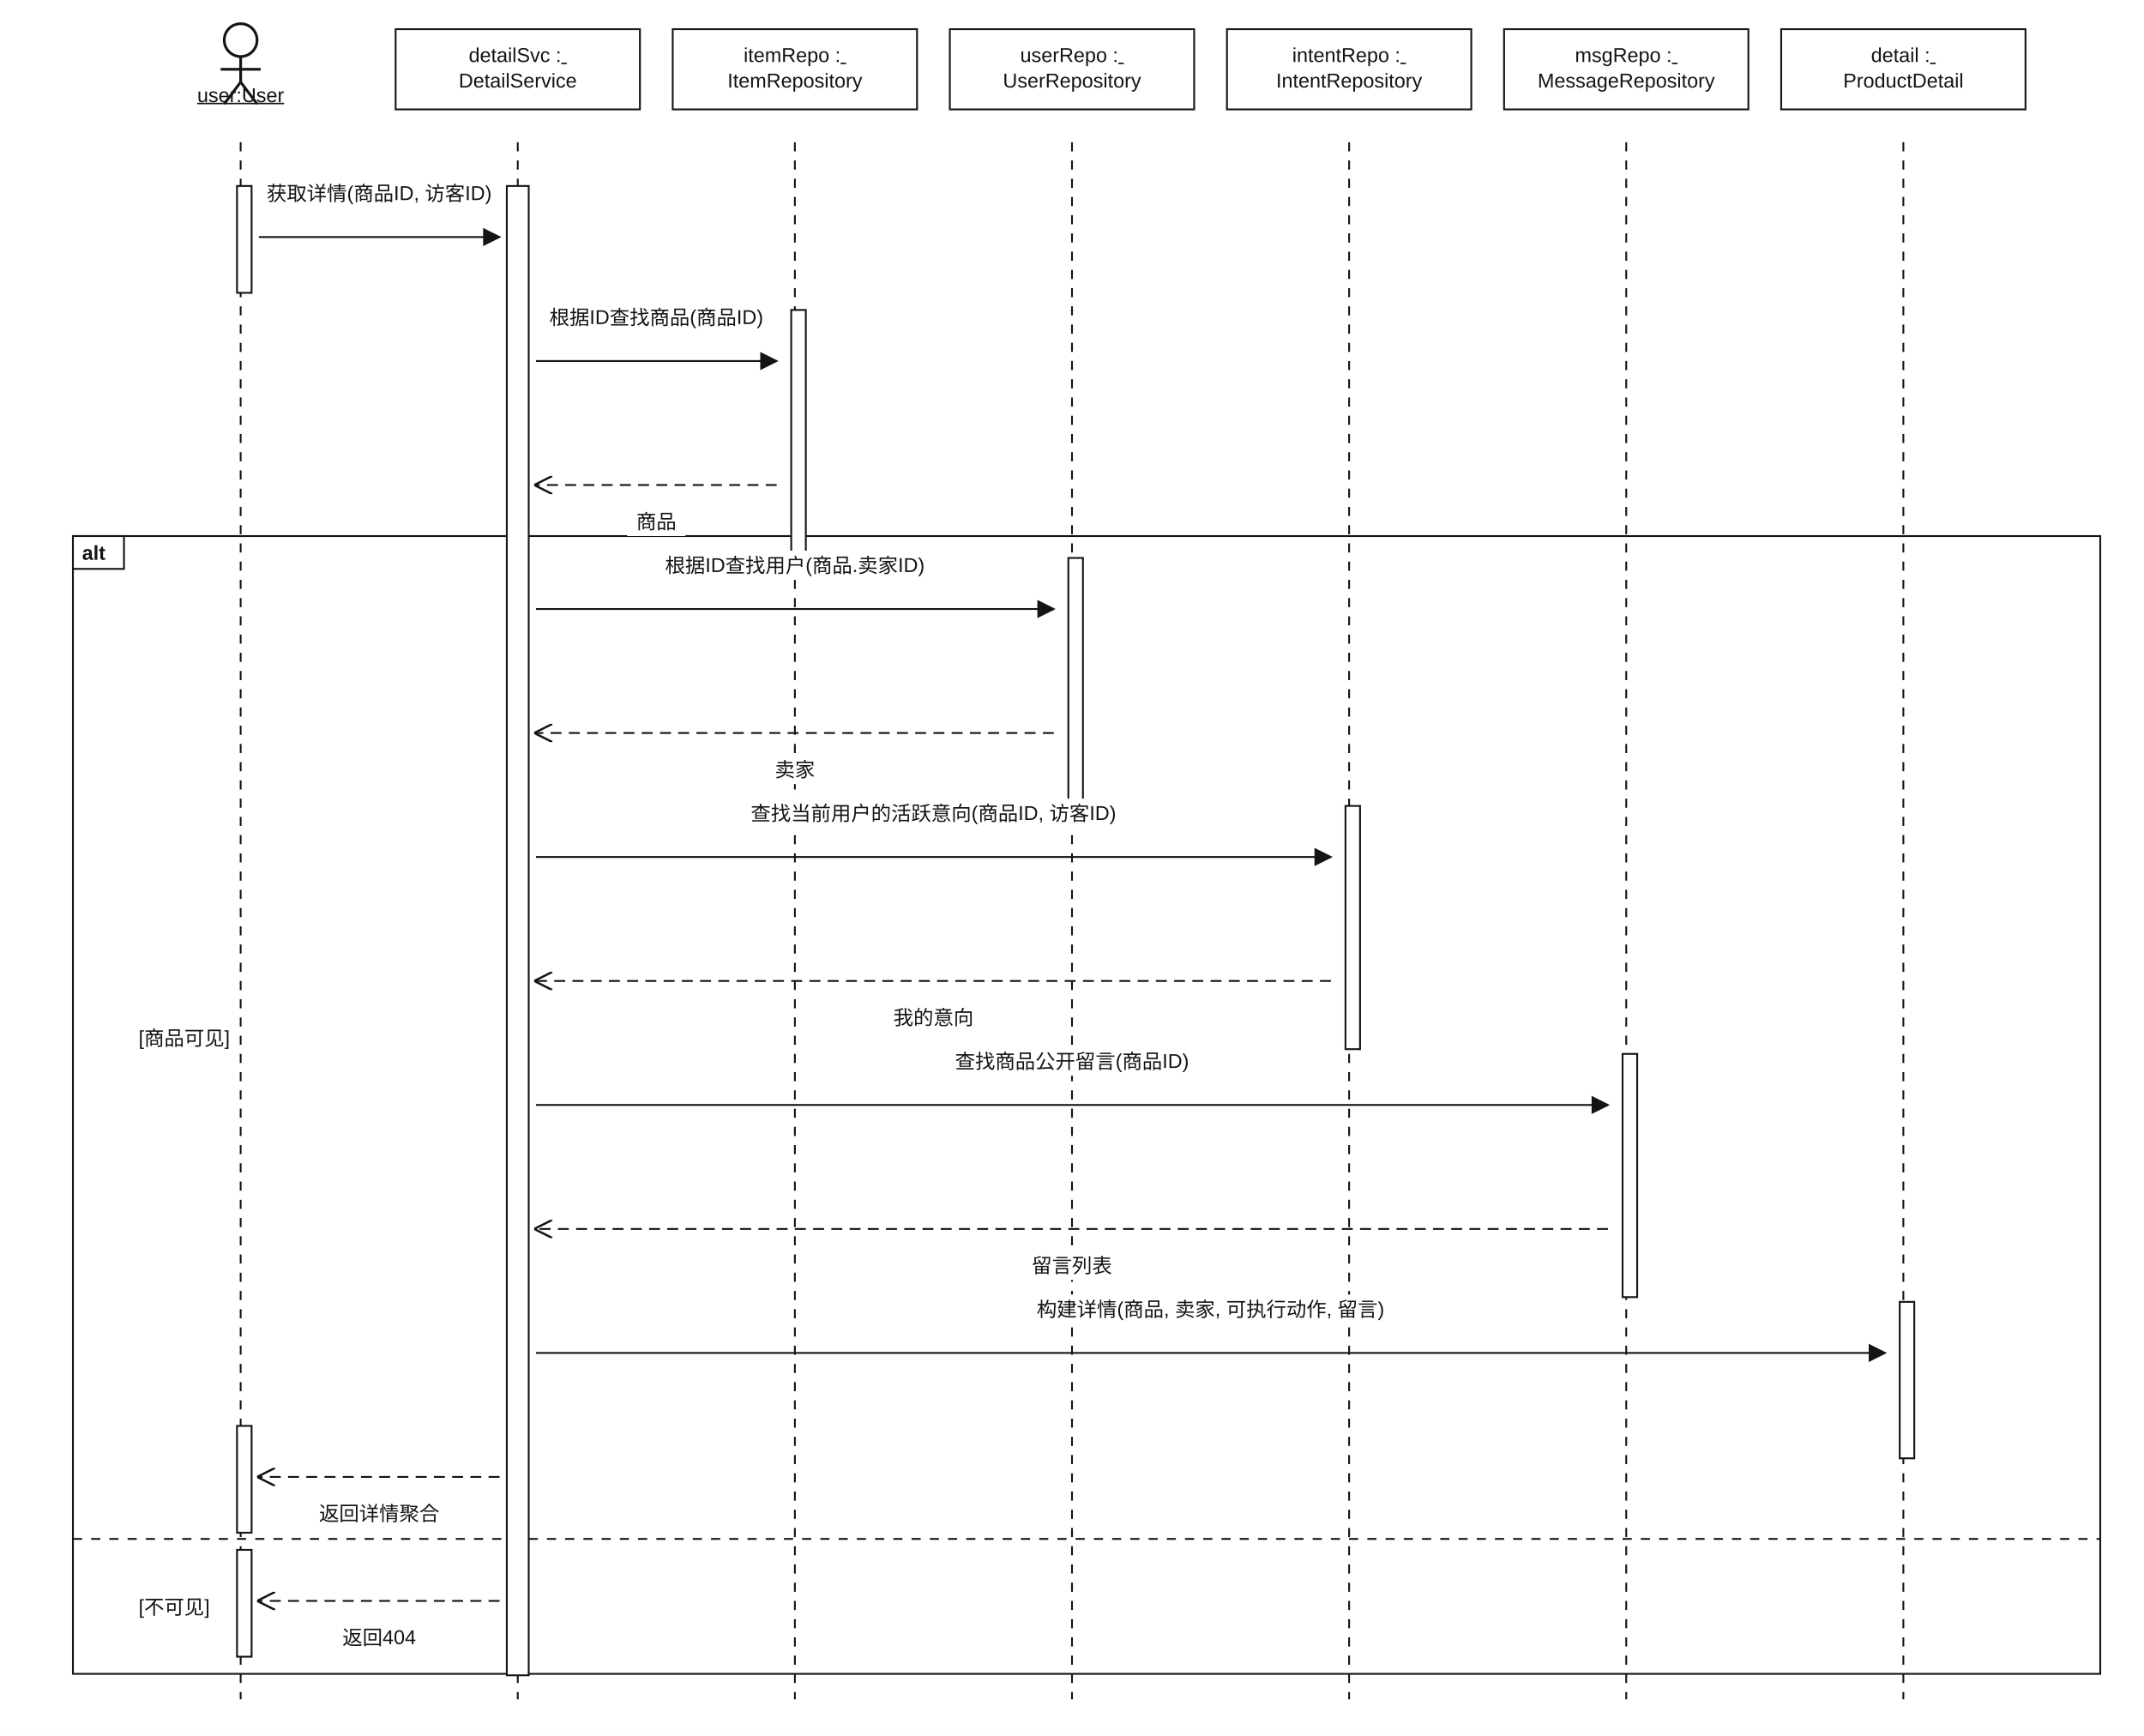
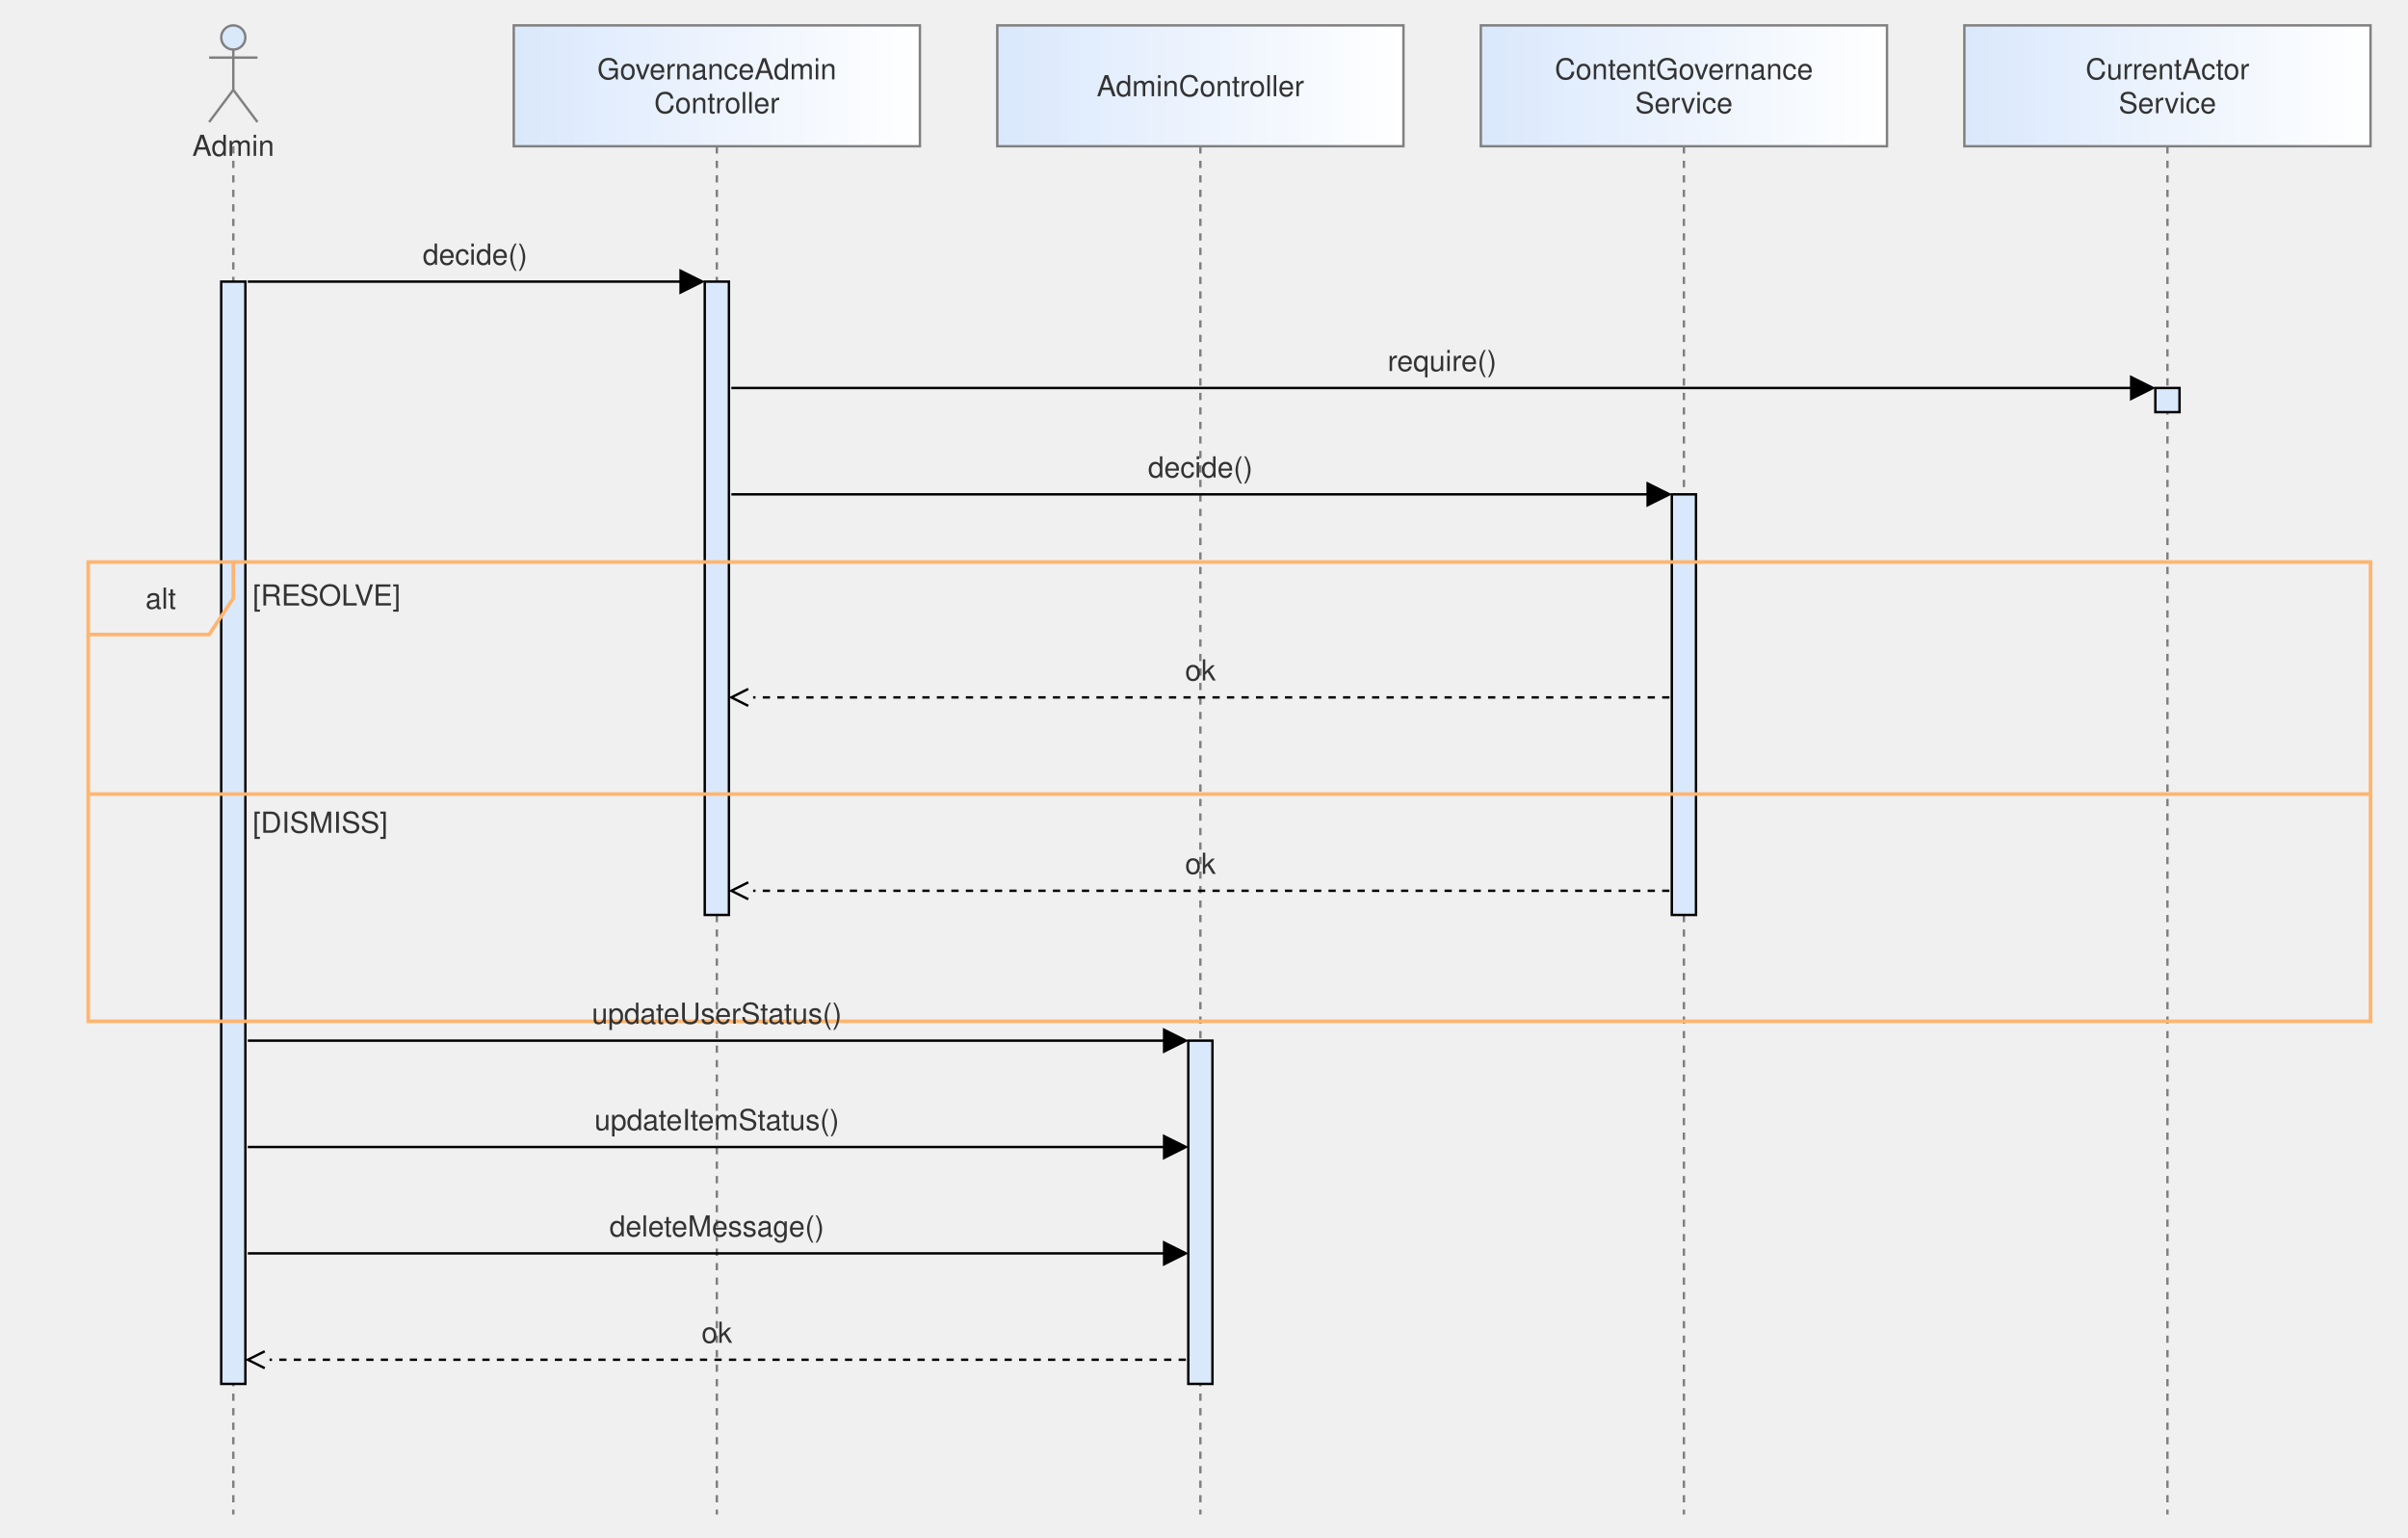
- <svg xmlns="http://www.w3.org/2000/svg" width="1176" height="952" viewBox="0 0 1176 952">
+ <svg xmlns="http://www.w3.org/2000/svg" width="996px" height="636px" version="1.1" style="background-color:#fff">
  <defs>
-     <marker id="uml-filled-arrow" markerWidth="10" markerHeight="10" refX="9" refY="5" orient="auto" markerUnits="strokeWidth">
-       <path d="M0,0 L10,5 L0,10 Z" fill="#141414" />
-     </marker>
-     <marker id="uml-open-arrow" markerWidth="10" markerHeight="10" refX="9" refY="5" orient="auto" markerUnits="strokeWidth">
-       <path d="M0,0 L10,5 L0,10" fill="none" stroke="#141414" stroke-width="1.2" />
-     </marker>
+     <linearGradient x1="0%" y1="0%" x2="100%" y2="0%" id="head-grad">
+       <stop offset="0%" style="stop-color:#DAE8FC" />
+       <stop offset="100%" style="stop-color:#FFFFFF" />
+     </linearGradient>
  </defs>
-   <rect x="0" y="0" width="1176" height="952" fill="#FFFFFF" />
-   <g>
-     <g>
-       <circle cx="132" cy="22" r="9" fill="none" stroke="#141414" stroke-width="1.5" />
-       <line x1="132" y1="31" x2="132" y2="45" stroke="#141414" stroke-width="1.5" />
-       <line x1="121" y1="38" x2="143" y2="38" stroke="#141414" stroke-width="1.5" />
-       <line x1="132" y1="45" x2="123" y2="57" stroke="#141414" stroke-width="1.5" />
-       <line x1="132" y1="45" x2="141" y2="57" stroke="#141414" stroke-width="1.5" />
-       <text x="132" y="56" text-anchor="middle" fill="#141414" font-size="11" font-family="Segoe UI, Microsoft YaHei, Arial, sans-serif" text-decoration="underline">user:User</text>
-     </g>
-     <line x1="132" y1="78" x2="132" y2="932" stroke="#141414" stroke-width="1" stroke-dasharray="5 5" />
-     <g>
-       <rect x="217" y="16" width="134" height="44" fill="#FFFFFF" stroke="#141414" stroke-width="1" />
-       <text x="284" y="34" text-anchor="middle" fill="#141414" font-size="11" font-family="Segoe UI, Microsoft YaHei, Arial, sans-serif" text-decoration="underline">
-         <tspan x="284" dy="0">detailSvc :</tspan>
-         <tspan x="284" dy="14">DetailService</tspan>
-       </text>
-     </g>
-     <line x1="284" y1="78" x2="284" y2="932" stroke="#141414" stroke-width="1" stroke-dasharray="5 5" />
-     <g>
-       <rect x="369" y="16" width="134" height="44" fill="#FFFFFF" stroke="#141414" stroke-width="1" />
-       <text x="436" y="34" text-anchor="middle" fill="#141414" font-size="11" font-family="Segoe UI, Microsoft YaHei, Arial, sans-serif" text-decoration="underline">
-         <tspan x="436" dy="0">itemRepo :</tspan>
-         <tspan x="436" dy="14">ItemRepository</tspan>
-       </text>
-     </g>
-     <line x1="436" y1="78" x2="436" y2="932" stroke="#141414" stroke-width="1" stroke-dasharray="5 5" />
-     <g>
-       <rect x="521" y="16" width="134" height="44" fill="#FFFFFF" stroke="#141414" stroke-width="1" />
-       <text x="588" y="34" text-anchor="middle" fill="#141414" font-size="11" font-family="Segoe UI, Microsoft YaHei, Arial, sans-serif" text-decoration="underline">
-         <tspan x="588" dy="0">userRepo :</tspan>
-         <tspan x="588" dy="14">UserRepository</tspan>
-       </text>
-     </g>
-     <line x1="588" y1="78" x2="588" y2="932" stroke="#141414" stroke-width="1" stroke-dasharray="5 5" />
-     <g>
-       <rect x="673" y="16" width="134" height="44" fill="#FFFFFF" stroke="#141414" stroke-width="1" />
-       <text x="740" y="34" text-anchor="middle" fill="#141414" font-size="11" font-family="Segoe UI, Microsoft YaHei, Arial, sans-serif" text-decoration="underline">
-         <tspan x="740" dy="0">intentRepo :</tspan>
-         <tspan x="740" dy="14">IntentRepository</tspan>
-       </text>
-     </g>
-     <line x1="740" y1="78" x2="740" y2="932" stroke="#141414" stroke-width="1" stroke-dasharray="5 5" />
-     <g>
-       <rect x="825" y="16" width="134" height="44" fill="#FFFFFF" stroke="#141414" stroke-width="1" />
-       <text x="892" y="34" text-anchor="middle" fill="#141414" font-size="11" font-family="Segoe UI, Microsoft YaHei, Arial, sans-serif" text-decoration="underline">
-         <tspan x="892" dy="0">msgRepo :</tspan>
-         <tspan x="892" dy="14">MessageRepository</tspan>
-       </text>
-     </g>
-     <line x1="892" y1="78" x2="892" y2="932" stroke="#141414" stroke-width="1" stroke-dasharray="5 5" />
-     <g>
-       <rect x="977" y="16" width="134" height="44" fill="#FFFFFF" stroke="#141414" stroke-width="1" />
-       <text x="1044" y="34" text-anchor="middle" fill="#141414" font-size="11" font-family="Segoe UI, Microsoft YaHei, Arial, sans-serif" text-decoration="underline">
-         <tspan x="1044" dy="0">detail :</tspan>
-         <tspan x="1044" dy="14">ProductDetail</tspan>
-       </text>
-     </g>
-     <line x1="1044" y1="78" x2="1044" y2="932" stroke="#141414" stroke-width="1" stroke-dasharray="5 5" />
-     <g>
-       <rect x="40" y="294" width="1112" height="624" fill="none" stroke="#141414" stroke-width="1" />
-       <rect x="40" y="294" width="28" height="18" fill="#FFFFFF" stroke="#141414" stroke-width="1" />
-       <text x="45" y="307" fill="#141414" font-size="11" font-weight="600" font-family="Segoe UI, Microsoft YaHei, Arial, sans-serif">alt</text>
-       <line x1="40" y1="844" x2="1152" y2="844" stroke="#141414" stroke-width="1" stroke-dasharray="5 5" />
-       <text x="76" y="573" fill="#141414" font-size="11" font-family="Segoe UI, Microsoft YaHei, Arial, sans-serif">[商品可见]</text>
-       <text x="76" y="885" fill="#141414" font-size="11" font-family="Segoe UI, Microsoft YaHei, Arial, sans-serif">[不可见]</text>
-     </g>
-     <rect x="130" y="102" width="8" height="58.6" fill="#FFFFFF" stroke="#141414" stroke-width="1" />
-     <rect x="278" y="102" width="12" height="816.8" fill="#FFFFFF" stroke="#141414" stroke-width="1" />
-     <rect x="434" y="170" width="8" height="133.4" fill="#FFFFFF" stroke="#141414" stroke-width="1" />
-     <rect x="586" y="306" width="8" height="133.4" fill="#FFFFFF" stroke="#141414" stroke-width="1" />
-     <rect x="738" y="442" width="8" height="133.4" fill="#FFFFFF" stroke="#141414" stroke-width="1" />
-     <rect x="890" y="578" width="8" height="133.4" fill="#FFFFFF" stroke="#141414" stroke-width="1" />
-     <rect x="1042" y="714" width="8" height="85.8" fill="#FFFFFF" stroke="#141414" stroke-width="1" />
-     <rect x="130" y="782" width="8" height="58.6" fill="#FFFFFF" stroke="#141414" stroke-width="1" />
-     <rect x="130" y="850" width="8" height="58.6" fill="#FFFFFF" stroke="#141414" stroke-width="1" />
-     <g>
-       <line x1="142" y1="130" x2="274" y2="130" stroke="#141414" stroke-width="1" marker-end="url(#uml-filled-arrow)" />
-       <rect x="143" y="98" width="130" height="16" fill="#FFFFFF" />
-       <text x="208" y="110" text-anchor="middle" fill="#141414" font-size="11" font-family="Segoe UI, Microsoft YaHei, Arial, sans-serif">获取详情(商品ID, 访客ID)</text>
-     </g>
-     <g>
-       <line x1="294" y1="198" x2="426" y2="198" stroke="#141414" stroke-width="1" marker-end="url(#uml-filled-arrow)" />
-       <rect x="295" y="166" width="130" height="16" fill="#FFFFFF" />
-       <text x="360" y="178" text-anchor="middle" fill="#141414" font-size="11" font-family="Segoe UI, Microsoft YaHei, Arial, sans-serif">根据ID查找商品(商品ID)</text>
-     </g>
-     <g>
-       <line x1="426" y1="266" x2="294" y2="266" stroke="#141414" stroke-width="1" stroke-dasharray="6 4" marker-end="url(#uml-open-arrow)" />
-       <rect x="344" y="278" width="32" height="16" fill="#FFFFFF" />
-       <text x="360" y="290" text-anchor="middle" fill="#141414" font-size="11" font-family="Segoe UI, Microsoft YaHei, Arial, sans-serif">商品</text>
-     </g>
-     <g>
-       <line x1="294" y1="334" x2="578" y2="334" stroke="#141414" stroke-width="1" marker-end="url(#uml-filled-arrow)" />
-       <rect x="354.3" y="302" width="163.4" height="16" fill="#FFFFFF" />
-       <text x="436" y="314" text-anchor="middle" fill="#141414" font-size="11" font-family="Segoe UI, Microsoft YaHei, Arial, sans-serif">根据ID查找用户(商品.卖家ID)</text>
-     </g>
-     <g>
-       <line x1="578" y1="402" x2="294" y2="402" stroke="#141414" stroke-width="1" stroke-dasharray="6 4" marker-end="url(#uml-open-arrow)" />
-       <rect x="420" y="414" width="32" height="16" fill="#FFFFFF" />
-       <text x="436" y="426" text-anchor="middle" fill="#141414" font-size="11" font-family="Segoe UI, Microsoft YaHei, Arial, sans-serif">卖家</text>
-     </g>
-     <g>
-       <line x1="294" y1="470" x2="730" y2="470" stroke="#141414" stroke-width="1" marker-end="url(#uml-filled-arrow)" />
-       <rect x="399.7" y="438" width="224.6" height="16" fill="#FFFFFF" />
-       <text x="512" y="450" text-anchor="middle" fill="#141414" font-size="11" font-family="Segoe UI, Microsoft YaHei, Arial, sans-serif">查找当前用户的活跃意向(商品ID, 访客ID)</text>
-     </g>
-     <g>
-       <line x1="730" y1="538" x2="294" y2="538" stroke="#141414" stroke-width="1" stroke-dasharray="6 4" marker-end="url(#uml-open-arrow)" />
-       <rect x="485" y="550" width="54" height="16" fill="#FFFFFF" />
-       <text x="512" y="562" text-anchor="middle" fill="#141414" font-size="11" font-family="Segoe UI, Microsoft YaHei, Arial, sans-serif">我的意向</text>
-     </g>
-     <g>
-       <line x1="294" y1="606" x2="882" y2="606" stroke="#141414" stroke-width="1" marker-end="url(#uml-filled-arrow)" />
-       <rect x="515.6" y="574" width="144.8" height="16" fill="#FFFFFF" />
-       <text x="588" y="586" text-anchor="middle" fill="#141414" font-size="11" font-family="Segoe UI, Microsoft YaHei, Arial, sans-serif">查找商品公开留言(商品ID)</text>
-     </g>
-     <g>
-       <line x1="882" y1="674" x2="294" y2="674" stroke="#141414" stroke-width="1" stroke-dasharray="6 4" marker-end="url(#uml-open-arrow)" />
-       <rect x="561" y="686" width="54" height="16" fill="#FFFFFF" />
-       <text x="588" y="698" text-anchor="middle" fill="#141414" font-size="11" font-family="Segoe UI, Microsoft YaHei, Arial, sans-serif">留言列表</text>
-     </g>
-     <g>
-       <line x1="294" y1="742" x2="1034" y2="742" stroke="#141414" stroke-width="1" marker-end="url(#uml-filled-arrow)" />
-       <rect x="551.7" y="710" width="224.6" height="16" fill="#FFFFFF" />
-       <text x="664" y="722" text-anchor="middle" fill="#141414" font-size="11" font-family="Segoe UI, Microsoft YaHei, Arial, sans-serif">构建详情(商品, 卖家, 可执行动作, 留言)</text>
-     </g>
-     <g>
-       <line x1="274" y1="810" x2="142" y2="810" stroke="#141414" stroke-width="1" stroke-dasharray="6 4" marker-end="url(#uml-open-arrow)" />
-       <rect x="170" y="822" width="76" height="16" fill="#FFFFFF" />
-       <text x="208" y="834" text-anchor="middle" fill="#141414" font-size="11" font-family="Segoe UI, Microsoft YaHei, Arial, sans-serif">返回详情聚合</text>
-     </g>
-     <g>
-       <line x1="274" y1="878" x2="142" y2="878" stroke="#141414" stroke-width="1" stroke-dasharray="6 4" marker-end="url(#uml-open-arrow)" />
-       <rect x="182.7" y="890" width="50.6" height="16" fill="#FFFFFF" />
-       <text x="208" y="902" text-anchor="middle" fill="#141414" font-size="11" font-family="Segoe UI, Microsoft YaHei, Arial, sans-serif">返回404</text>
-     </g>
+   <g transform="translate(0.5,0.5)">
+     <ellipse cx="96" cy="15" rx="5" ry="5" fill="#dae8fc" stroke="#808080" />
+     <path d="M 96 20 L 96 36.67 M 96 23.33 L 86 23.33 M 96 23.33 L 106 23.33 M 96 36.67 L 86 50 M 96 36.67 L 106 50" fill="none" stroke="#808080" stroke-miterlimit="10" />
+     <path d="M 96 60 L 96 626" fill="none" stroke="#808080" stroke-dasharray="3 3" />
+     <rect x="212" y="10" width="168" height="50" fill="url(#head-grad)" stroke="#808080" />
+     <text x="296" y="32.32" text-anchor="middle" fill="#333333" font-family="Helvetica, Arial, sans-serif" font-size="12">GovernanceAdmin<tspan x="296" dy="14">Controller</tspan>
+     </text>
+     <path d="M 296 60 L 296 626" fill="none" stroke="#808080" stroke-dasharray="3 3" />
+     <rect x="412" y="10" width="168" height="50" fill="url(#head-grad)" stroke="#808080" />
+     <text x="496" y="39.32" text-anchor="middle" fill="#333333" font-family="Helvetica, Arial, sans-serif" font-size="12">AdminController</text>
+     <path d="M 496 60 L 496 626" fill="none" stroke="#808080" stroke-dasharray="3 3" />
+     <rect x="612" y="10" width="168" height="50" fill="url(#head-grad)" stroke="#808080" />
+     <text x="696" y="32.32" text-anchor="middle" fill="#333333" font-family="Helvetica, Arial, sans-serif" font-size="12">ContentGovernance<tspan x="696" dy="14">Service</tspan>
+     </text>
+     <path d="M 696 60 L 696 626" fill="none" stroke="#808080" stroke-dasharray="3 3" />
+     <rect x="812" y="10" width="168" height="50" fill="url(#head-grad)" stroke="#808080" />
+     <text x="896" y="32.32" text-anchor="middle" fill="#333333" font-family="Helvetica, Arial, sans-serif" font-size="12">CurrentActor<tspan x="896" dy="14">Service</tspan>
+     </text>
+     <path d="M 896 60 L 896 626" fill="none" stroke="#808080" stroke-dasharray="3 3" />
+     <rect x="91" y="116" width="10" height="456" fill="#dae8fc" stroke="#000000" />
+     <rect x="291" y="116" width="10" height="262" fill="#dae8fc" stroke="#000000" />
+     <rect x="491" y="430" width="10" height="142" fill="#dae8fc" stroke="#000000" />
+     <rect x="691" y="204" width="10" height="174" fill="#dae8fc" stroke="#000000" />
+     <rect x="891" y="160" width="10" height="10" fill="#dae8fc" stroke="#000000" />
+     <path d="M 102 116 L 281 116" fill="none" stroke="#000000" />
+     <path d="M 290 116 L 281 120.5 L 281 111.5 Z" fill="#000000" stroke="#000000" />
+     <path d="M 302 160 L 881 160" fill="none" stroke="#000000" />
+     <path d="M 890 160 L 881 164.5 L 881 155.5 Z" fill="#000000" stroke="#000000" />
+     <path d="M 302 204 L 681 204" fill="none" stroke="#000000" />
+     <path d="M 690 204 L 681 208.5 L 681 199.5 Z" fill="#000000" stroke="#000000" />
+     <path d="M 690 288 L 311 288" fill="none" stroke="#000000" stroke-dasharray="3 3" />
+     <path d="M 309 284.5 L 302 288 L 309 291.5" fill="none" stroke="#000000" />
+     <path d="M 690 368 L 311 368" fill="none" stroke="#000000" stroke-dasharray="3 3" />
+     <path d="M 309 364.5 L 302 368 L 309 371.5" fill="none" stroke="#000000" />
+     <path d="M 102 430 L 481 430" fill="none" stroke="#000000" />
+     <path d="M 490 430 L 481 434.5 L 481 425.5 Z" fill="#000000" stroke="#000000" />
+     <path d="M 102 474 L 481 474" fill="none" stroke="#000000" />
+     <path d="M 490 474 L 481 478.5 L 481 469.5 Z" fill="#000000" stroke="#000000" />
+     <path d="M 102 518 L 481 518" fill="none" stroke="#000000" />
+     <path d="M 490 518 L 481 522.5 L 481 513.5 Z" fill="#000000" stroke="#000000" />
+     <path d="M 490 562 L 111 562" fill="none" stroke="#000000" stroke-dasharray="3 3" />
+     <path d="M 109 558.5 L 102 562 L 109 565.5" fill="none" stroke="#000000" />
+     <path d="M 36 232 L 96 232 L 96 247 L 86 262 L 36 262 Z" fill="none" stroke="#ffb570" stroke-width="1.5" />
+     <path d="M 96 232 L 980 232 L 980 422 L 36 422 L 36 262" fill="none" stroke="#ffb570" stroke-width="1.5" />
+     <path d="M 36 328 L 980 328" fill="none" stroke="#ffb570" stroke-width="1.5" />
+     <text x="66" y="251.3" text-anchor="middle" fill="#333333" font-family="Helvetica, Arial, sans-serif" font-size="12">alt</text>
+     <text x="104" y="250" text-anchor="start" fill="#333333" font-family="Helvetica, Arial, sans-serif" font-size="12">[RESOLVE]</text>
+     <text x="104" y="344" text-anchor="start" fill="#333333" font-family="Helvetica, Arial, sans-serif" font-size="12">[DISMISS]</text>
+     <text x="96" y="64" text-anchor="middle" fill="#333333" font-family="Helvetica, Arial, sans-serif" font-size="12">Admin</text>
+     <text x="196" y="109" text-anchor="middle" fill="#333333" font-family="Helvetica, Arial, sans-serif" font-size="12">decide()</text>
+     <text x="596" y="153" text-anchor="middle" fill="#333333" font-family="Helvetica, Arial, sans-serif" font-size="12">require()</text>
+     <text x="496" y="197" text-anchor="middle" fill="#333333" font-family="Helvetica, Arial, sans-serif" font-size="12">decide()</text>
+     <text x="496" y="281" text-anchor="middle" fill="#333333" font-family="Helvetica, Arial, sans-serif" font-size="12">ok</text>
+     <text x="496" y="361" text-anchor="middle" fill="#333333" font-family="Helvetica, Arial, sans-serif" font-size="12">ok</text>
+     <text x="296" y="423" text-anchor="middle" fill="#333333" font-family="Helvetica, Arial, sans-serif" font-size="12">updateUserStatus()</text>
+     <text x="296" y="467" text-anchor="middle" fill="#333333" font-family="Helvetica, Arial, sans-serif" font-size="12">updateItemStatus()</text>
+     <text x="296" y="511" text-anchor="middle" fill="#333333" font-family="Helvetica, Arial, sans-serif" font-size="12">deleteMessage()</text>
+     <text x="296" y="555" text-anchor="middle" fill="#333333" font-family="Helvetica, Arial, sans-serif" font-size="12">ok</text>
  </g>
</svg>
